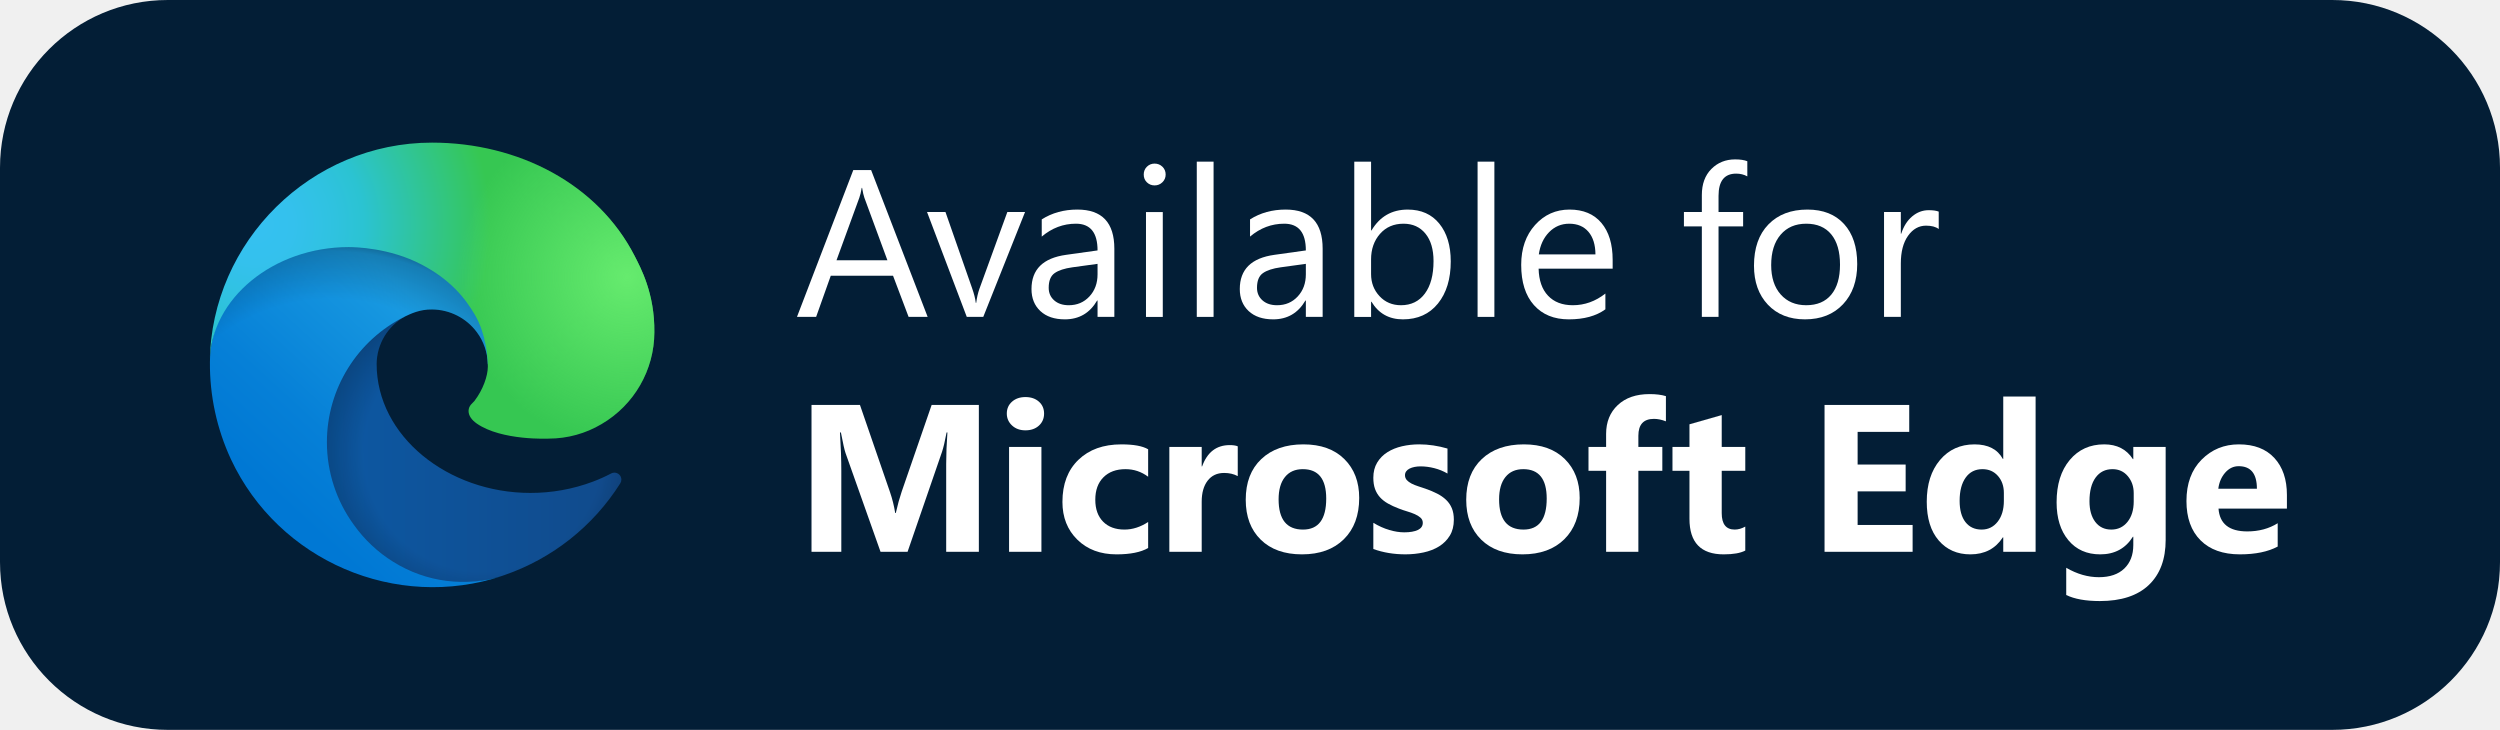
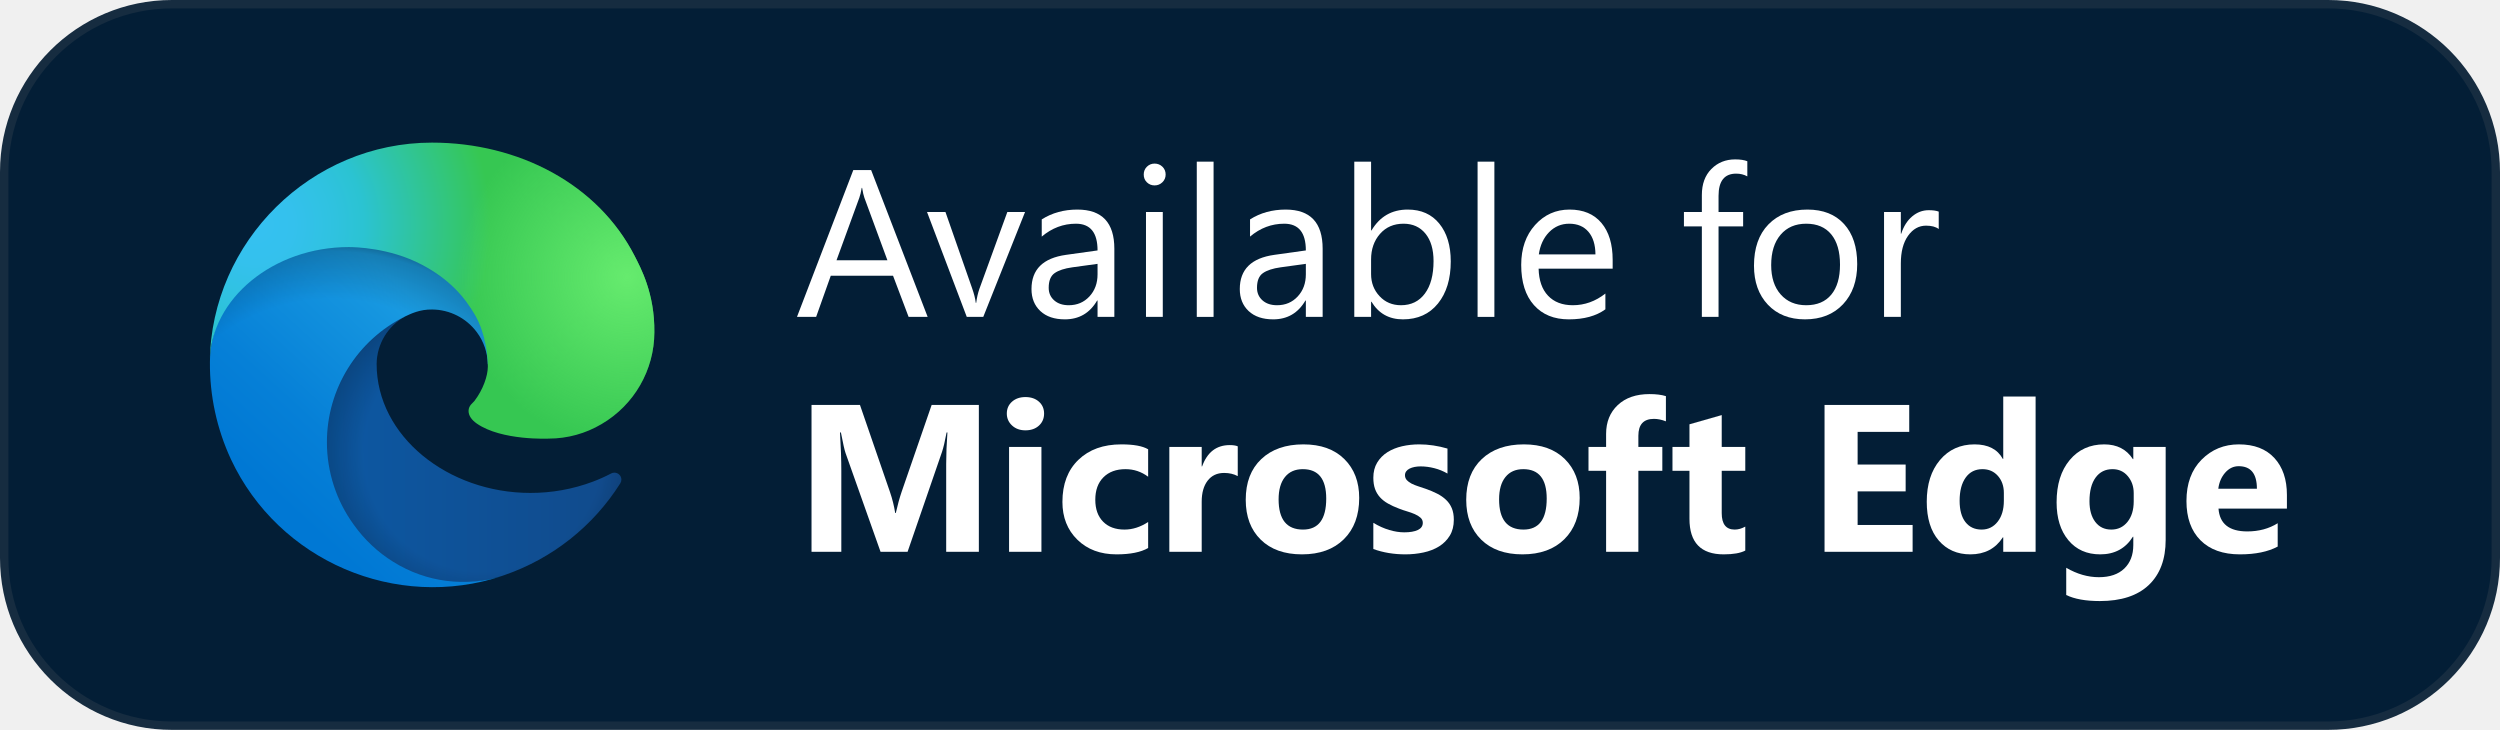
- <svg xmlns="http://www.w3.org/2000/svg" viewBox="0 0 298 87">
-   <linearGradient id="a" x1="0%" x2="100.026%" y1="50.013%" y2="50.013%">
-     <stop offset="0" stop-color="#0c59a4" />
-     <stop offset="1" stop-color="#114a8b" />
-   </linearGradient>
-   <radialGradient id="b" cx="55.246%" cy="50.927%" gradientTransform="matrix(.863186 0 0 1 .075584 0)" r="61.975%">
-     <stop offset="0" stop-opacity="0" />
-     <stop offset=".72" stop-opacity="0" />
-     <stop offset=".95" stop-opacity=".19" />
-     <stop offset="1" stop-opacity=".35" />
-   </radialGradient>
-   <linearGradient id="c" x1="76.675%" x2="33.227%" y1="24.803%" y2="83.179%">
-     <stop offset="0" stop-color="#1b9de2" />
-     <stop offset=".16" stop-color="#1595df" />
-     <stop offset=".67" stop-color="#0680d7" />
-     <stop offset="1" stop-color="#0078d4" />
-   </linearGradient>
-   <radialGradient id="d" cx="41.835%" cy="72.589%" gradientTransform="matrix(.149805 -.8015487 .9887156 .1214464 -.362017 .973056)" r="85.122%">
-     <stop offset="0" stop-opacity="0" />
-     <stop offset=".76" stop-opacity="0" />
-     <stop offset=".95" stop-opacity=".2" />
-     <stop offset="1" stop-opacity=".41" />
-   </radialGradient>
-   <radialGradient id="e" cx="10.102%" cy="27.789%" gradientTransform="matrix(-.02661572 .999201 -.6653929 -.03996804 .288614 .188058)" r="118.831%">
-     <stop offset="0" stop-color="#35c1f1" />
-     <stop offset=".11" stop-color="#34c1ed" />
-     <stop offset=".23" stop-color="#2fc2df" />
-     <stop offset=".31" stop-color="#2bc3d2" />
-     <stop offset=".67" stop-color="#36c752" />
-     <stop offset="1" stop-color="#36c752" />
-   </radialGradient>
-   <radialGradient id="f" cx="93.772%" cy="45.403%" gradientTransform="matrix(.186459 .96 -.639288 .28 1.053131 -.573314)" r="57.095%">
-     <stop offset="0" stop-color="#66eb6e" />
-     <stop offset="1" stop-color="#66eb6e" stop-opacity="0" />
-   </radialGradient>
-   <g fill="none" fill-rule="evenodd">
-     <rect fill="#031e36" height="87" rx="20" width="298" />
-     <g fill-rule="nonzero">
-       <g fill="#fff">
-         <g transform="translate(95 19)">
-           <path d="m15.576 18.774h-2.271l-1.855-4.907h-7.422l-1.746 4.907h-2.283l6.714-17.505h2.124zm-4.797-6.75-2.747-7.458c-.09-.244-.179-.635-.269-1.172h-.049c-.081.496-.175.887-.281 1.172l-2.722 7.458z" />
-           <path d="m27.185 6.274-4.98 12.5h-1.965l-4.736-12.5h2.197l3.174 9.082c.236.667.382 1.249.439 1.746h.049c.081-.627.212-1.192.391-1.697l3.32-9.131z" />
-           <path d="m37.83 18.774h-2.002v-1.953h-.049c-.871 1.497-2.153 2.246-3.845 2.246-1.245 0-2.22-.33-2.924-.989s-1.056-1.534-1.056-2.625c0-2.336 1.375-3.695 4.126-4.077l3.748-.525c0-2.124-.859-3.186-2.576-3.186-1.506 0-2.865.513-4.077 1.538v-2.051c1.229-.781 2.645-1.172 4.248-1.172 2.938 0 4.407 1.554 4.407 4.663zm-2.002-6.323-3.015.415c-.928.13-1.628.36-2.1.69s-.708.913-.708 1.752c0 .61.218 1.109.653 1.495s1.015.58 1.74.58c.993 0 1.813-.348 2.46-1.044.647-.696.97-1.577.97-2.643z" />
-           <path d="m42.627 3.101c-.358 0-.663-.122-.916-.366-.252-.244-.378-.553-.378-.928 0-.374.126-.686.378-.934.252-.248.557-.372.916-.372.366 0 .677.124.934.372.256.248.385.559.385.934 0 .358-.128.663-.385.916-.256.252-.568.378-.934.378zm.977 15.674h-2.002v-12.5h2.002z" />
-           <path d="m49.658 18.774h-2.002v-18.506h2.002z" />
-           <path d="m62.659 18.774h-2.002v-1.953h-.049c-.871 1.497-2.153 2.246-3.845 2.246-1.245 0-2.22-.33-2.924-.989s-1.056-1.534-1.056-2.625c0-2.336 1.375-3.695 4.126-4.077l3.748-.525c0-2.124-.859-3.186-2.576-3.186-1.506 0-2.865.513-4.077 1.538v-2.051c1.229-.781 2.645-1.172 4.248-1.172 2.938 0 4.407 1.554 4.407 4.663zm-2.002-6.323-3.015.415c-.928.13-1.628.36-2.1.69s-.708.913-.708 1.752c0 .61.218 1.109.653 1.495.435.387 1.015.58 1.74.58.993 0 1.813-.348 2.46-1.044s.97-1.577.97-2.643z" />
-           <path d="m68.481 16.968h-.049v1.807h-2.002v-18.506h2.002v8.203h.049c.985-1.66 2.425-2.49 4.321-2.49 1.603 0 2.858.559 3.766 1.678.907 1.119 1.361 2.618 1.361 4.498 0 2.091-.509 3.766-1.526 5.023s-2.409 1.886-4.175 1.886c-1.652 0-2.901-.7-3.748-2.1zm-.049-5.042v1.746c0 1.034.336 1.91 1.007 2.631.671.72 1.524 1.08 2.557 1.08 1.213 0 2.163-.464 2.85-1.392.688-.928 1.031-2.218 1.031-3.87 0-1.392-.321-2.482-.964-3.271-.643-.789-1.514-1.184-2.612-1.184-1.164 0-2.1.405-2.808 1.215-.708.81-1.062 1.825-1.062 3.046z" />
-           <path d="m83.13 18.774h-2.002v-18.506h2.002z" />
-           <path d="m97.229 13.025h-8.826c.033 1.392.407 2.466 1.123 3.223s1.701 1.135 2.954 1.135c1.408 0 2.702-.464 3.882-1.392v1.88c-1.099.798-2.551 1.196-4.358 1.196-1.766 0-3.153-.568-4.163-1.703-1.009-1.135-1.514-2.732-1.514-4.791 0-1.945.551-3.53 1.654-4.755 1.103-1.225 2.472-1.837 4.108-1.837 1.636 0 2.901.529 3.796 1.587.895 1.058 1.343 2.527 1.343 4.407zm-2.051-1.697c-.008-1.156-.287-2.055-.836-2.698-.549-.643-1.312-.964-2.289-.964-.944 0-1.746.338-2.405 1.013s-1.066 1.558-1.221 2.649z" />
-           <path d="m113.281 2.026c-.391-.22-.834-.33-1.331-.33-1.4 0-2.1.883-2.1 2.649v1.929h2.93v1.709h-2.93v10.791h-1.99v-10.791h-2.136v-1.709h2.136v-2.026c0-1.31.378-2.346 1.135-3.107s1.701-1.141 2.832-1.141c.61 0 1.095.073 1.453.22z" />
-           <path d="m120.154 19.067c-1.847 0-3.322-.584-4.425-1.752s-1.654-2.716-1.654-4.645c0-2.1.574-3.739 1.721-4.919 1.147-1.18 2.698-1.77 4.651-1.77 1.864 0 3.318.574 4.364 1.721s1.569 2.738 1.569 4.773c0 1.994-.564 3.591-1.691 4.791s-2.639 1.801-4.535 1.801zm.146-11.401c-1.286 0-2.303.437-3.052 1.312s-1.123 2.081-1.123 3.619c0 1.481.378 2.649 1.135 3.503s1.77 1.282 3.04 1.282c1.294 0 2.289-.419 2.985-1.257.696-.838 1.044-2.03 1.044-3.577 0-1.562-.348-2.767-1.044-3.613-.696-.846-1.691-1.27-2.985-1.27z" />
-           <path d="m136.096 8.301c-.35-.269-.854-.403-1.514-.403-.854 0-1.569.403-2.142 1.208-.574.806-.861 1.904-.861 3.296v6.372h-2.002v-12.5h2.002v2.576h.049c.285-.879.72-1.565 1.306-2.057.586-.492 1.241-.739 1.965-.739.521 0 .92.057 1.196.171z" />
-         </g>
-         <g transform="translate(96.7334 46.97559)">
-           <path d="m19.946 18.799h-3.894v-10.474c0-1.131.049-2.38.146-3.748h-.098c-.203 1.074-.387 1.847-.549 2.319l-4.102 11.902h-3.223l-4.175-11.78c-.114-.317-.297-1.131-.549-2.441h-.11c.106 1.725.159 3.239.159 4.541v9.68h-3.552v-17.505h5.774l3.577 10.376c.285.83.492 1.664.623 2.502h.073c.22-.968.452-1.811.696-2.527l3.577-10.352h5.627z" />
-           <path d="m25.5 4.321c-.651 0-1.184-.193-1.599-.58-.415-.387-.623-.861-.623-1.422 0-.578.208-1.05.623-1.416.415-.366.948-.549 1.599-.549.659 0 1.194.183 1.605.549.411.366.616.838.616 1.416 0 .586-.205 1.066-.616 1.44-.411.374-.946.562-1.605.562zm1.904 14.478h-3.857v-12.5h3.857z" />
-           <path d="m40.125 18.347c-.871.505-2.128.757-3.772.757-1.921 0-3.475-.582-4.663-1.746-1.188-1.164-1.782-2.665-1.782-4.504 0-2.124.637-3.798 1.91-5.023 1.274-1.225 2.976-1.837 5.109-1.837 1.473 0 2.539.195 3.198.586v3.271c-.806-.602-1.705-.903-2.698-.903-1.107 0-1.984.323-2.631.97-.647.647-.97 1.54-.97 2.679 0 1.107.309 1.976.928 2.606s1.469.946 2.551.946c.96 0 1.9-.301 2.82-.903z" />
-           <path d="m50.806 9.778c-.464-.252-1.005-.378-1.624-.378-.838 0-1.493.307-1.965.922-.472.614-.708 1.451-.708 2.509v5.969h-3.857v-12.5h3.857v2.319h.049c.61-1.693 1.709-2.539 3.296-2.539.407 0 .724.049.952.146z" />
-           <path d="m58.459 19.104c-2.083 0-3.721-.584-4.913-1.752-1.192-1.168-1.788-2.753-1.788-4.755 0-2.067.618-3.684 1.855-4.852 1.237-1.168 2.909-1.752 5.017-1.752 2.075 0 3.703.584 4.883 1.752s1.77 2.712 1.77 4.633c0 2.075-.608 3.715-1.825 4.919-1.217 1.204-2.883 1.807-4.999 1.807zm.098-10.156c-.911 0-1.619.313-2.124.94-.505.627-.757 1.514-.757 2.661 0 2.401.968 3.601 2.905 3.601 1.847 0 2.771-1.233 2.771-3.699 0-2.336-.932-3.503-2.795-3.503z" />
-           <path d="m66.968 18.469v-3.125c.635.382 1.267.667 1.898.854.631.187 1.227.281 1.788.281.684 0 1.223-.094 1.617-.281.395-.187.592-.472.592-.854 0-.244-.09-.448-.269-.61-.179-.163-.409-.305-.69-.427s-.588-.232-.922-.33c-.334-.098-.655-.208-.964-.33-.496-.187-.934-.389-1.312-.604-.378-.216-.696-.466-.952-.751-.256-.285-.452-.614-.586-.989-.134-.374-.201-.818-.201-1.331 0-.7.153-1.302.458-1.807.305-.505.712-.918 1.221-1.239.509-.321 1.09-.557 1.746-.708.655-.151 1.337-.226 2.045-.226.553 0 1.115.043 1.685.128.57.085 1.131.21 1.685.372v2.979c-.488-.285-1.011-.498-1.569-.641-.557-.142-1.105-.214-1.642-.214-.252 0-.49.022-.714.067-.224.045-.421.11-.592.195-.171.085-.305.195-.403.33-.098.134-.146.287-.146.458 0 .228.073.423.22.586.146.163.338.303.574.421s.498.224.787.317c.289.094.576.189.861.287.513.179.977.374 1.392.586.415.212.771.46 1.068.745.297.285.525.618.684 1.001.159.382.238.838.238 1.367 0 .741-.161 1.373-.482 1.898-.321.525-.749.952-1.282 1.282-.533.33-1.147.57-1.843.72-.696.151-1.418.226-2.167.226-1.375 0-2.649-.212-3.821-.635z" />
-           <path d="m84.741 19.104c-2.083 0-3.721-.584-4.913-1.752-1.192-1.168-1.788-2.753-1.788-4.755 0-2.067.618-3.684 1.855-4.852 1.237-1.168 2.909-1.752 5.017-1.752 2.075 0 3.703.584 4.883 1.752s1.77 2.712 1.77 4.633c0 2.075-.608 3.715-1.825 4.919s-2.883 1.807-4.999 1.807zm.098-10.156c-.911 0-1.619.313-2.124.94-.505.627-.757 1.514-.757 2.661 0 2.401.968 3.601 2.905 3.601 1.847 0 2.771-1.233 2.771-3.699 0-2.336-.932-3.503-2.795-3.503z" />
-           <path d="m101.843 3.247c-.496-.195-.972-.293-1.428-.293-1.237 0-1.855.671-1.855 2.014v1.331h2.856v2.844h-2.856v9.656h-3.845v-9.656h-2.1v-2.844h2.1v-1.55c0-1.424.464-2.572 1.392-3.442.928-.871 2.189-1.306 3.784-1.306.781 0 1.432.081 1.953.244z" />
-           <path d="m111.304 18.652c-.57.301-1.428.452-2.576.452-2.718 0-4.077-1.412-4.077-4.236v-5.725h-2.026v-2.844h2.026v-2.698l3.845-1.099v3.796h2.808v2.844h-2.808v5.054c0 1.302.517 1.953 1.55 1.953.407 0 .826-.118 1.257-.354z" />
-           <path d="m131.25 18.799h-10.498v-17.505h10.095v3.21h-6.152v3.894h5.725v3.198h-5.725v4.004h6.555z" />
-           <path d="m145.911 18.799h-3.857v-1.721h-.049c-.879 1.351-2.169 2.026-3.87 2.026-1.562 0-2.82-.551-3.772-1.654-.952-1.103-1.428-2.643-1.428-4.62 0-2.067.525-3.723 1.575-4.968 1.05-1.245 2.425-1.868 4.126-1.868 1.611 0 2.734.578 3.369 1.733h.049v-7.434h3.857zm-3.784-6.079v-.94c0-.814-.236-1.489-.708-2.026-.472-.537-1.086-.806-1.843-.806-.854 0-1.522.336-2.002 1.007-.48.671-.72 1.593-.72 2.765 0 1.099.232 1.945.696 2.539.464.594 1.107.891 1.929.891.781 0 1.418-.313 1.91-.94.492-.627.739-1.457.739-2.49z" />
-           <path d="m161.414 17.371c0 2.319-.671 4.116-2.014 5.389-1.343 1.274-3.288 1.91-5.835 1.91-1.685 0-3.019-.24-4.004-.72v-3.247c1.286.749 2.584 1.123 3.894 1.123 1.302 0 2.311-.344 3.027-1.031.716-.688 1.074-1.622 1.074-2.802v-.989h-.049c-.879 1.4-2.177 2.1-3.894 2.1-1.595 0-2.861-.562-3.796-1.685-.936-1.123-1.404-2.629-1.404-4.517 0-2.116.521-3.796 1.562-5.042 1.042-1.245 2.413-1.868 4.114-1.868 1.522 0 2.661.586 3.418 1.758h.049v-1.453h3.857zm-3.809-4.578v-.989c0-.789-.234-1.463-.702-2.02-.468-.557-1.076-.836-1.825-.836-.854 0-1.526.334-2.014 1.001-.488.667-.732 1.607-.732 2.82 0 1.042.232 1.866.696 2.472.464.606 1.099.909 1.904.909.798 0 1.442-.307 1.935-.922s.739-1.426.739-2.435z" />
-           <path d="m175.867 13.647h-8.154c.13 1.815 1.274 2.722 3.43 2.722 1.375 0 2.584-.326 3.625-.977v2.783c-1.156.618-2.657.928-4.504.928-2.018 0-3.585-.559-4.7-1.678s-1.672-2.679-1.672-4.681c0-2.075.602-3.719 1.807-4.932s2.686-1.819 4.443-1.819c1.823 0 3.233.541 4.23 1.624.997 1.082 1.495 2.551 1.495 4.407zm-3.577-2.368c0-1.79-.724-2.686-2.173-2.686-.618 0-1.154.256-1.605.769s-.726 1.152-.824 1.917z" />
+ <svg xmlns="http://www.w3.org/2000/svg" viewBox="0 0 298 87" version="1.1">
+   <defs>
+     <linearGradient x1="0%" y1="50.013%" x2="100.026%" y2="50.013%" id="linearGradient-1">
+       <stop stop-color="#0C59A4" offset="0%" />
+       <stop stop-color="#114A8B" offset="100%" />
+     </linearGradient>
+     <radialGradient cx="55.246%" cy="50.927%" fx="55.246%" fy="50.927%" r="61.975%" gradientTransform="translate(0.552461,0.509266),scale(0.863186,1),translate(-0.552461,-0.509266)" id="radialGradient-2">
+       <stop stop-color="#000000" stop-opacity="0" offset="0%" />
+       <stop stop-color="#000000" stop-opacity="0" offset="72%" />
+       <stop stop-color="#000000" stop-opacity="0.19" offset="95%" />
+       <stop stop-color="#000000" stop-opacity="0.35" offset="100%" />
+     </radialGradient>
+     <linearGradient x1="76.675%" y1="24.803%" x2="33.227%" y2="83.179%" id="linearGradient-3">
+       <stop stop-color="#1B9DE2" offset="0%" />
+       <stop stop-color="#1595DF" offset="16%" />
+       <stop stop-color="#0680D7" offset="67%" />
+       <stop stop-color="#0078D4" offset="100%" />
+     </linearGradient>
+     <radialGradient cx="41.835%" cy="72.589%" fx="41.835%" fy="72.589%" r="85.122%" gradientTransform="translate(0.418348,0.725886),scale(1,0.810697),rotate(-81.38438),translate(-0.418348,-0.725886)" id="radialGradient-4">
+       <stop stop-color="#000000" stop-opacity="0" offset="0%" />
+       <stop stop-color="#000000" stop-opacity="0" offset="76%" />
+       <stop stop-color="#000000" stop-opacity="0.2" offset="95%" />
+       <stop stop-color="#000000" stop-opacity="0.41" offset="100%" />
+     </radialGradient>
+     <radialGradient cx="10.102%" cy="27.789%" fx="10.102%" fy="27.789%" r="118.831%" gradientTransform="translate(0.101019,0.27789),scale(0.665925,1),rotate(92.29061),translate(-0.101019,-0.27789)" id="radialGradient-5">
+       <stop stop-color="#35C1F1" offset="0%" />
+       <stop stop-color="#34C1ED" offset="11%" />
+       <stop stop-color="#2FC2DF" offset="23%" />
+       <stop stop-color="#2BC3D2" offset="31%" />
+       <stop stop-color="#36C752" offset="67%" />
+       <stop stop-color="#36C752" offset="100%" />
+     </radialGradient>
+     <radialGradient cx="93.772%" cy="45.403%" fx="93.772%" fy="45.403%" r="57.095%" gradientTransform="translate(0.937723,0.454028),scale(0.665925,1),rotate(73.7398),translate(-0.937723,-0.454028)" id="radialGradient-6">
+       <stop stop-color="#66EB6E" offset="0%" />
+       <stop stop-color="#66EB6E" stop-opacity="0" offset="100%" />
+     </radialGradient>
+   </defs>
+   <g id="Page-1" stroke="none" stroke-width="1" fill="none" fill-rule="evenodd">
+     <g id="edge_available_dark">
+       <g id="Edge" fill="#031E36" stroke="#162C40">
+         <rect id="Rectangle" x="0.5" y="0.5" width="297" height="86" rx="20" />
+       </g>
+       <g id="Group-5" transform="translate(95, 19)" fill="#FFFFFF" fill-rule="nonzero">
+         <g id="Group-8">
+           <g id="Available-for">
+             <path d="M15.576,18.774 L13.306,18.774 L11.45,13.867 L4.028,13.867 L2.283,18.774 L0,18.774 L6.714,1.27 L8.838,1.27 L15.576,18.774 Z M10.779,12.024 L8.032,4.565 C7.943,4.321 7.853,3.931 7.764,3.394 L7.715,3.394 C7.633,3.89 7.54,4.281 7.434,4.565 L4.712,12.024 L10.779,12.024 Z" id="Shape" />
+             <path d="M27.185,6.274 L22.205,18.774 L20.239,18.774 L15.503,6.274 L17.7,6.274 L20.874,15.356 C21.11,16.024 21.257,16.606 21.313,17.102 L21.362,17.102 C21.444,16.475 21.574,15.91 21.753,15.405 L25.073,6.274 L27.185,6.274 Z" id="Path" />
+             <path d="M37.83,18.774 L35.828,18.774 L35.828,16.821 L35.779,16.821 C34.908,18.319 33.626,19.067 31.934,19.067 C30.688,19.067 29.714,18.738 29.01,18.079 C28.306,17.419 27.954,16.545 27.954,15.454 C27.954,13.118 29.329,11.759 32.08,11.377 L35.828,10.852 C35.828,8.728 34.969,7.666 33.252,7.666 C31.746,7.666 30.387,8.179 29.175,9.204 L29.175,7.153 C30.404,6.372 31.82,5.981 33.423,5.981 C36.361,5.981 37.83,7.536 37.83,10.645 L37.83,18.774 Z M35.828,12.451 L32.812,12.866 C31.885,12.996 31.185,13.226 30.713,13.556 C30.241,13.885 30.005,14.469 30.005,15.308 C30.005,15.918 30.223,16.416 30.658,16.803 C31.093,17.19 31.673,17.383 32.397,17.383 C33.39,17.383 34.21,17.035 34.857,16.339 C35.504,15.643 35.828,14.762 35.828,13.696 L35.828,12.451 Z" id="Shape" />
+             <path d="M42.627,3.101 C42.269,3.101 41.964,2.979 41.711,2.734 C41.459,2.49 41.333,2.181 41.333,1.807 C41.333,1.432 41.459,1.121 41.711,0.873 C41.964,0.625 42.269,0.5 42.627,0.5 C42.993,0.5 43.304,0.625 43.561,0.873 C43.817,1.121 43.945,1.432 43.945,1.807 C43.945,2.165 43.817,2.47 43.561,2.722 C43.304,2.974 42.993,3.101 42.627,3.101 Z M43.604,18.774 L41.602,18.774 L41.602,6.274 L43.604,6.274 L43.604,18.774 Z" id="Shape" />
+             <polygon id="Path" points="49.658 18.774 47.656 18.774 47.656 0.269 49.658 0.269" />
+             <path d="M62.659,18.774 L60.657,18.774 L60.657,16.821 L60.608,16.821 C59.737,18.319 58.455,19.067 56.763,19.067 C55.518,19.067 54.543,18.738 53.839,18.079 C53.135,17.419 52.783,16.545 52.783,15.454 C52.783,13.118 54.159,11.759 56.909,11.377 L60.657,10.852 C60.657,8.728 59.798,7.666 58.081,7.666 C56.576,7.666 55.216,8.179 54.004,9.204 L54.004,7.153 C55.233,6.372 56.649,5.981 58.252,5.981 C61.19,5.981 62.659,7.536 62.659,10.645 L62.659,18.774 Z M60.657,12.451 L57.642,12.866 C56.714,12.996 56.014,13.226 55.542,13.556 C55.07,13.885 54.834,14.469 54.834,15.308 C54.834,15.918 55.052,16.416 55.487,16.803 C55.922,17.19 56.502,17.383 57.227,17.383 C58.219,17.383 59.039,17.035 59.686,16.339 C60.333,15.643 60.657,14.762 60.657,13.696 L60.657,12.451 Z" id="Shape" />
+             <path d="M68.481,16.968 L68.433,16.968 L68.433,18.774 L66.431,18.774 L66.431,0.269 L68.433,0.269 L68.433,8.472 L68.481,8.472 C69.466,6.812 70.907,5.981 72.803,5.981 C74.406,5.981 75.661,6.541 76.569,7.66 C77.476,8.779 77.93,10.278 77.93,12.158 C77.93,14.25 77.421,15.924 76.404,17.181 C75.387,18.439 73.995,19.067 72.229,19.067 C70.577,19.067 69.328,18.368 68.481,16.968 Z M68.433,11.926 L68.433,13.672 C68.433,14.705 68.768,15.582 69.44,16.302 C70.111,17.023 70.964,17.383 71.997,17.383 C73.21,17.383 74.16,16.919 74.847,15.991 C75.535,15.063 75.879,13.774 75.879,12.122 C75.879,10.73 75.557,9.639 74.915,8.85 C74.272,8.061 73.401,7.666 72.302,7.666 C71.139,7.666 70.203,8.071 69.495,8.881 C68.787,9.69 68.433,10.706 68.433,11.926 Z" id="Shape" />
+             <polygon id="Path" points="83.13 18.774 81.128 18.774 81.128 0.269 83.13 0.269" />
+             <path d="M97.229,13.025 L88.403,13.025 C88.436,14.417 88.81,15.491 89.526,16.248 C90.243,17.004 91.227,17.383 92.48,17.383 C93.888,17.383 95.182,16.919 96.362,15.991 L96.362,17.871 C95.264,18.669 93.811,19.067 92.004,19.067 C90.238,19.067 88.851,18.5 87.842,17.365 C86.833,16.229 86.328,14.632 86.328,12.573 C86.328,10.628 86.879,9.043 87.982,7.819 C89.085,6.594 90.454,5.981 92.09,5.981 C93.726,5.981 94.991,6.51 95.886,7.568 C96.781,8.626 97.229,10.095 97.229,11.975 L97.229,13.025 Z M95.178,11.328 C95.17,10.173 94.891,9.273 94.342,8.63 C93.793,7.987 93.03,7.666 92.053,7.666 C91.109,7.666 90.308,8.004 89.648,8.679 C88.989,9.355 88.582,10.238 88.428,11.328 L95.178,11.328 Z" id="Shape" />
+             <path d="M113.281,2.026 C112.891,1.807 112.447,1.697 111.951,1.697 C110.551,1.697 109.851,2.58 109.851,4.346 L109.851,6.274 L112.781,6.274 L112.781,7.983 L109.851,7.983 L109.851,18.774 L107.861,18.774 L107.861,7.983 L105.725,7.983 L105.725,6.274 L107.861,6.274 L107.861,4.248 C107.861,2.938 108.24,1.902 108.997,1.141 C109.753,0.38 110.697,0 111.829,0 C112.439,0 112.923,0.073 113.281,0.22 L113.281,2.026 Z" id="Path" />
+             <path d="M120.154,19.067 C118.306,19.067 116.831,18.483 115.729,17.316 C114.626,16.148 114.075,14.6 114.075,12.671 C114.075,10.571 114.648,8.931 115.796,7.751 C116.943,6.571 118.494,5.981 120.447,5.981 C122.31,5.981 123.765,6.555 124.811,7.703 C125.857,8.85 126.379,10.441 126.379,12.476 C126.379,14.469 125.816,16.066 124.689,17.267 C123.562,18.467 122.05,19.067 120.154,19.067 Z M120.3,7.666 C119.014,7.666 117.997,8.103 117.249,8.978 C116.5,9.853 116.125,11.06 116.125,12.598 C116.125,14.079 116.504,15.247 117.261,16.101 C118.018,16.956 119.031,17.383 120.3,17.383 C121.594,17.383 122.589,16.964 123.285,16.125 C123.981,15.287 124.329,14.095 124.329,12.549 C124.329,10.986 123.981,9.782 123.285,8.936 C122.589,8.089 121.594,7.666 120.3,7.666 Z" id="Shape" />
+             <path d="M136.096,8.301 C135.746,8.032 135.242,7.898 134.583,7.898 C133.728,7.898 133.014,8.301 132.44,9.106 C131.866,9.912 131.58,11.011 131.58,12.402 L131.58,18.774 L129.578,18.774 L129.578,6.274 L131.58,6.274 L131.58,8.85 L131.628,8.85 C131.913,7.971 132.349,7.286 132.935,6.793 C133.521,6.301 134.176,6.055 134.9,6.055 C135.421,6.055 135.819,6.112 136.096,6.226 L136.096,8.301 Z" id="Path" />
+           </g>
+           <g id="Microsoft-Edge" transform="translate(1.733398, 27.97559)">
+             <path d="M19.946,18.799 L16.052,18.799 L16.052,8.325 C16.052,7.194 16.101,5.945 16.199,4.578 L16.101,4.578 C15.898,5.652 15.715,6.425 15.552,6.897 L11.45,18.799 L8.228,18.799 L4.053,7.019 C3.939,6.702 3.756,5.888 3.503,4.578 L3.394,4.578 C3.499,6.303 3.552,7.817 3.552,9.119 L3.552,18.799 L0,18.799 L0,1.294 L5.774,1.294 L9.351,11.67 C9.635,12.5 9.843,13.334 9.973,14.172 L10.046,14.172 C10.266,13.204 10.498,12.362 10.742,11.646 L14.319,1.294 L19.946,1.294 L19.946,18.799 Z" id="Path" />
+             <path d="M25.5,4.321 C24.849,4.321 24.316,4.128 23.901,3.741 C23.486,3.355 23.279,2.881 23.279,2.319 C23.279,1.742 23.486,1.27 23.901,0.903 C24.316,0.537 24.849,0.354 25.5,0.354 C26.16,0.354 26.695,0.537 27.106,0.903 C27.517,1.27 27.722,1.742 27.722,2.319 C27.722,2.905 27.517,3.385 27.106,3.76 C26.695,4.134 26.16,4.321 25.5,4.321 Z M27.405,18.799 L23.547,18.799 L23.547,6.299 L27.405,6.299 L27.405,18.799 Z" id="Shape" />
+             <path d="M40.125,18.347 C39.254,18.852 37.996,19.104 36.353,19.104 C34.432,19.104 32.878,18.522 31.689,17.358 C30.501,16.195 29.907,14.693 29.907,12.854 C29.907,10.73 30.544,9.056 31.818,7.831 C33.091,6.606 34.794,5.994 36.926,5.994 C38.399,5.994 39.465,6.189 40.125,6.58 L40.125,9.851 C39.319,9.249 38.42,8.948 37.427,8.948 C36.32,8.948 35.443,9.271 34.796,9.918 C34.149,10.565 33.826,11.458 33.826,12.598 C33.826,13.704 34.135,14.573 34.753,15.204 C35.372,15.835 36.222,16.15 37.305,16.15 C38.265,16.15 39.205,15.849 40.125,15.247 L40.125,18.347 Z" id="Path" />
+             <path d="M50.806,9.778 C50.342,9.526 49.801,9.399 49.182,9.399 C48.344,9.399 47.689,9.707 47.217,10.321 C46.745,10.935 46.509,11.772 46.509,12.83 L46.509,18.799 L42.651,18.799 L42.651,6.299 L46.509,6.299 L46.509,8.618 L46.558,8.618 C47.168,6.925 48.267,6.079 49.854,6.079 C50.26,6.079 50.578,6.128 50.806,6.226 L50.806,9.778 Z" id="Path" />
+             <path d="M58.459,19.104 C56.376,19.104 54.738,18.52 53.546,17.352 C52.354,16.184 51.758,14.6 51.758,12.598 C51.758,10.531 52.376,8.913 53.613,7.745 C54.85,6.578 56.523,5.994 58.63,5.994 C60.706,5.994 62.333,6.578 63.513,7.745 C64.693,8.913 65.283,10.457 65.283,12.378 C65.283,14.453 64.675,16.093 63.458,17.297 C62.242,18.502 60.575,19.104 58.459,19.104 Z M58.557,8.948 C57.646,8.948 56.938,9.261 56.433,9.888 C55.929,10.514 55.676,11.401 55.676,12.549 C55.676,14.95 56.645,16.15 58.582,16.15 C60.429,16.15 61.353,14.917 61.353,12.451 C61.353,10.116 60.421,8.948 58.557,8.948 Z" id="Shape" />
+             <path d="M66.968,18.469 L66.968,15.344 C67.603,15.727 68.235,16.012 68.866,16.199 C69.497,16.386 70.093,16.479 70.654,16.479 C71.338,16.479 71.877,16.386 72.272,16.199 C72.666,16.012 72.864,15.727 72.864,15.344 C72.864,15.1 72.774,14.897 72.595,14.734 C72.416,14.571 72.186,14.429 71.906,14.307 C71.625,14.185 71.318,14.075 70.984,13.977 C70.65,13.879 70.329,13.77 70.02,13.647 C69.523,13.46 69.086,13.259 68.707,13.043 C68.329,12.828 68.011,12.577 67.755,12.292 C67.499,12.008 67.303,11.678 67.169,11.304 C67.035,10.929 66.968,10.486 66.968,9.973 C66.968,9.273 67.12,8.671 67.426,8.167 C67.731,7.662 68.138,7.249 68.646,6.927 C69.155,6.606 69.737,6.37 70.392,6.219 C71.047,6.069 71.729,5.994 72.437,5.994 C72.99,5.994 73.551,6.036 74.121,6.122 C74.691,6.207 75.252,6.331 75.806,6.494 L75.806,9.473 C75.317,9.188 74.795,8.974 74.237,8.832 C73.68,8.689 73.132,8.618 72.595,8.618 C72.343,8.618 72.105,8.641 71.881,8.685 C71.657,8.73 71.46,8.795 71.289,8.881 C71.118,8.966 70.984,9.076 70.886,9.21 C70.789,9.344 70.74,9.497 70.74,9.668 C70.74,9.896 70.813,10.091 70.959,10.254 C71.106,10.417 71.297,10.557 71.533,10.675 C71.769,10.793 72.032,10.899 72.321,10.992 C72.609,11.086 72.896,11.182 73.181,11.279 C73.694,11.458 74.158,11.654 74.573,11.865 C74.988,12.077 75.344,12.325 75.641,12.61 C75.938,12.895 76.166,13.228 76.324,13.611 C76.483,13.993 76.562,14.449 76.562,14.978 C76.562,15.719 76.402,16.351 76.08,16.876 C75.759,17.401 75.332,17.828 74.799,18.158 C74.266,18.488 73.651,18.728 72.955,18.878 C72.26,19.029 71.537,19.104 70.789,19.104 C69.413,19.104 68.14,18.892 66.968,18.469 Z" id="Path" />
+             <path d="M84.741,19.104 C82.658,19.104 81.02,18.52 79.828,17.352 C78.636,16.184 78.04,14.6 78.04,12.598 C78.04,10.531 78.658,8.913 79.895,7.745 C81.132,6.578 82.804,5.994 84.912,5.994 C86.987,5.994 88.615,6.578 89.795,7.745 C90.975,8.913 91.565,10.457 91.565,12.378 C91.565,14.453 90.957,16.093 89.74,17.297 C88.523,18.502 86.857,19.104 84.741,19.104 Z M84.839,8.948 C83.927,8.948 83.219,9.261 82.715,9.888 C82.21,10.514 81.958,11.401 81.958,12.549 C81.958,14.95 82.926,16.15 84.863,16.15 C86.711,16.15 87.634,14.917 87.634,12.451 C87.634,10.116 86.702,8.948 84.839,8.948 Z" id="Shape" />
+             <path d="M101.843,3.247 C101.347,3.052 100.871,2.954 100.415,2.954 C99.178,2.954 98.56,3.625 98.56,4.968 L98.56,6.299 L101.416,6.299 L101.416,9.143 L98.56,9.143 L98.56,18.799 L94.714,18.799 L94.714,9.143 L92.615,9.143 L92.615,6.299 L94.714,6.299 L94.714,4.749 C94.714,3.324 95.178,2.177 96.106,1.306 C97.034,0.435 98.295,0 99.89,0 C100.671,0 101.322,0.081 101.843,0.244 L101.843,3.247 Z" id="Path" />
+             <path d="M111.304,18.652 C110.734,18.953 109.875,19.104 108.728,19.104 C106.01,19.104 104.651,17.692 104.651,14.868 L104.651,9.143 L102.625,9.143 L102.625,6.299 L104.651,6.299 L104.651,3.601 L108.496,2.502 L108.496,6.299 L111.304,6.299 L111.304,9.143 L108.496,9.143 L108.496,14.197 C108.496,15.499 109.013,16.15 110.046,16.15 C110.453,16.15 110.872,16.032 111.304,15.796 L111.304,18.652 Z" id="Path" />
+             <polygon id="Path" points="131.25 18.799 120.752 18.799 120.752 1.294 130.847 1.294 130.847 4.504 124.695 4.504 124.695 8.398 130.42 8.398 130.42 11.597 124.695 11.597 124.695 15.601 131.25 15.601" />
+             <path d="M145.911,18.799 L142.053,18.799 L142.053,17.078 L142.004,17.078 C141.125,18.429 139.836,19.104 138.135,19.104 C136.572,19.104 135.315,18.553 134.363,17.45 C133.411,16.347 132.935,14.807 132.935,12.83 C132.935,10.763 133.459,9.106 134.509,7.861 C135.559,6.616 136.934,5.994 138.635,5.994 C140.247,5.994 141.37,6.571 142.004,7.727 L142.053,7.727 L142.053,0.293 L145.911,0.293 L145.911,18.799 Z M142.126,12.72 L142.126,11.78 C142.126,10.966 141.89,10.291 141.418,9.753 C140.946,9.216 140.332,8.948 139.575,8.948 C138.721,8.948 138.053,9.283 137.573,9.955 C137.093,10.626 136.853,11.548 136.853,12.72 C136.853,13.818 137.085,14.665 137.549,15.259 C138.013,15.853 138.656,16.15 139.478,16.15 C140.259,16.15 140.896,15.837 141.388,15.21 C141.88,14.583 142.126,13.753 142.126,12.72 Z" id="Shape" />
+             <path d="M161.414,17.371 C161.414,19.69 160.742,21.486 159.399,22.76 C158.057,24.034 156.112,24.67 153.564,24.67 C151.88,24.67 150.545,24.43 149.561,23.95 L149.561,20.703 C150.846,21.452 152.144,21.826 153.455,21.826 C154.757,21.826 155.766,21.482 156.482,20.795 C157.198,20.107 157.556,19.173 157.556,17.993 L157.556,17.004 L157.507,17.004 C156.628,18.404 155.33,19.104 153.613,19.104 C152.018,19.104 150.753,18.542 149.817,17.419 C148.881,16.296 148.413,14.791 148.413,12.903 C148.413,10.787 148.934,9.106 149.976,7.861 C151.017,6.616 152.389,5.994 154.089,5.994 C155.611,5.994 156.75,6.58 157.507,7.751 L157.556,7.751 L157.556,6.299 L161.414,6.299 L161.414,17.371 Z M157.605,12.793 L157.605,11.804 C157.605,11.015 157.371,10.341 156.903,9.784 C156.435,9.226 155.827,8.948 155.078,8.948 C154.224,8.948 153.552,9.281 153.064,9.949 C152.576,10.616 152.332,11.556 152.332,12.769 C152.332,13.81 152.563,14.634 153.027,15.24 C153.491,15.847 154.126,16.15 154.932,16.15 C155.729,16.15 156.374,15.843 156.866,15.228 C157.359,14.614 157.605,13.802 157.605,12.793 Z" id="Shape" />
+             <path d="M175.867,13.647 L167.712,13.647 C167.843,15.462 168.986,16.37 171.143,16.37 C172.518,16.37 173.726,16.044 174.768,15.393 L174.768,18.176 C173.612,18.795 172.111,19.104 170.264,19.104 C168.245,19.104 166.679,18.545 165.564,17.426 C164.449,16.307 163.892,14.746 163.892,12.744 C163.892,10.669 164.494,9.025 165.698,7.812 C166.903,6.6 168.384,5.994 170.142,5.994 C171.965,5.994 173.374,6.535 174.371,7.617 C175.368,8.7 175.867,10.168 175.867,12.024 L175.867,13.647 Z M172.29,11.279 C172.29,9.489 171.566,8.594 170.117,8.594 C169.499,8.594 168.964,8.85 168.512,9.363 C168.06,9.875 167.786,10.514 167.688,11.279 L172.29,11.279 Z" id="Shape" />
+           </g>
        </g>
      </g>
-       <g transform="translate(25 17)">
-         <path d="m35.68 18.727c-.707.37-1.435.695-2.182.975-2.377.889-4.894 1.342-7.432 1.337-9.796 0-18.329-6.738-18.329-15.386.025-2.359 1.329-4.526 3.401-5.654-8.86.373-11.138 9.606-11.138 15.015 0 15.295 14.096 16.845 17.133 16.845 1.638 0 4.107-.476 5.589-.944l.271-.091c5.703-1.971 10.567-5.828 13.787-10.931.084-.133.129-.287.129-.444 0-.454-.374-.828-.828-.828-.141 0-.279.036-.402.104z" fill="url(#a)" transform="translate(12.15611 20.71839)" />
-         <path d="m35.68 18.727c-.707.37-1.435.695-2.182.975-2.377.889-4.894 1.342-7.432 1.337-9.796 0-18.329-6.738-18.329-15.386.025-2.359 1.329-4.526 3.401-5.654-8.86.373-11.138 9.606-11.138 15.015 0 15.295 14.096 16.845 17.133 16.845 1.638 0 4.107-.476 5.589-.944l.271-.091c5.703-1.971 10.567-5.828 13.787-10.931.084-.133.129-.287.129-.444 0-.454-.374-.828-.828-.828-.141 0-.279.036-.402.104z" fill="url(#b)" transform="translate(12.15611 20.71839)" />
-         <path d="m21.866 40.012c-1.846-1.146-3.447-2.648-4.708-4.418-2.088-2.86-3.213-6.311-3.213-9.852 0-6.355 3.625-12.182 9.326-14.99.646-.304 1.749-.855 3.217-.828 2.095.015 4.065 1.013 5.318 2.691.836 1.116 1.297 2.469 1.317 3.863 0-.043 5.064-16.479-16.561-16.479-9.088 0-16.561 8.624-16.561 16.191-.036 4.002.821 7.963 2.507 11.593 5.677 12.113 19.682 18.124 32.374 13.893-4.363 1.376-9.118.77-12.997-1.656z" fill="url(#c)" transform="translate(.021693 9.965862)" />
-         <path d="m21.866 40.012c-1.846-1.146-3.447-2.648-4.708-4.418-2.088-2.86-3.213-6.311-3.213-9.852 0-6.355 3.625-12.182 9.326-14.99.646-.304 1.749-.855 3.217-.828 2.095.015 4.065 1.013 5.318 2.691.836 1.116 1.297 2.469 1.317 3.863 0-.043 5.064-16.479-16.561-16.479-9.088 0-16.561 8.624-16.561 16.191-.036 4.002.821 7.963 2.507 11.593 5.677 12.113 19.682 18.124 32.374 13.893-4.363 1.376-9.118.77-12.997-1.656z" fill="url(#d)" transform="translate(.021693 9.965862)" />
-         <path d="m31.535 30.817c-.168.217-.683.518-.683 1.172 0 .54.352 1.06.977 1.497 2.977 2.07 8.589 1.797 8.604 1.797 2.206-.005 4.37-.602 6.266-1.729 3.888-2.27 6.29-6.444 6.3-10.947.054-4.639-1.656-7.724-2.348-9.09-4.387-8.581-13.856-13.516-24.153-13.516-14.397-.001-26.296 11.73-26.498 26.126.099-7.564 7.618-13.674 16.561-13.674.725 0 4.857.07 8.695 2.085 3.383 1.776 5.155 3.921 6.387 6.047 1.279 2.209 1.507 4.999 1.507 6.111 0 1.112-.567 2.76-1.615 4.122z" fill="url(#e)" />
-         <path d="m31.535 30.817c-.168.217-.683.518-.683 1.172 0 .54.352 1.06.977 1.497 2.977 2.07 8.589 1.797 8.604 1.797 2.206-.005 4.37-.602 6.266-1.729 3.888-2.27 6.29-6.444 6.3-10.947.054-4.639-1.656-7.724-2.348-9.09-4.387-8.581-13.856-13.516-24.153-13.516-14.397-.001-26.296 11.73-26.498 26.126.099-7.564 7.618-13.674 16.561-13.674.725 0 4.857.07 8.695 2.085 3.383 1.776 5.155 3.921 6.387 6.047 1.279 2.209 1.507 4.999 1.507 6.111 0 1.112-.567 2.76-1.615 4.122z" fill="url(#f)" />
+       <g id="edge-logo" transform="translate(25, 17)" fill-rule="nonzero">
+         <g id="Group" transform="translate(12.15611, 20.71839)" fill="url(#linearGradient-1)">
+           <path d="M35.68,18.727 C34.973,19.096 34.244,19.422 33.498,19.702 C31.121,20.591 28.603,21.044 26.066,21.039 C16.27,21.039 7.736,14.301 7.736,5.654 C7.762,3.295 9.066,1.127 11.138,0 C2.277,0.373 0,9.606 0,15.015 C0,30.31 14.096,31.86 17.133,31.86 C18.77,31.86 21.24,31.384 22.722,30.916 L22.994,30.825 C28.696,28.854 33.561,24.997 36.781,19.894 C36.865,19.762 36.91,19.608 36.91,19.451 C36.91,18.996 36.536,18.623 36.082,18.623 C35.941,18.623 35.803,18.659 35.68,18.727 Z" id="Path" />
+         </g>
+         <g id="Group" transform="translate(12.15611, 20.71839)" fill="url(#radialGradient-2)">
+           <path d="M35.68,18.727 C34.973,19.096 34.244,19.422 33.498,19.702 C31.121,20.591 28.603,21.044 26.066,21.039 C16.27,21.039 7.736,14.301 7.736,5.654 C7.762,3.295 9.066,1.127 11.138,0 C2.277,0.373 0,9.606 0,15.015 C0,30.31 14.096,31.86 17.133,31.86 C18.77,31.86 21.24,31.384 22.722,30.916 L22.994,30.825 C28.696,28.854 33.561,24.997 36.781,19.894 C36.865,19.762 36.91,19.608 36.91,19.451 C36.91,18.996 36.536,18.623 36.082,18.623 C35.941,18.623 35.803,18.659 35.68,18.727 Z" id="Path" />
+         </g>
+         <g id="Group" transform="translate(0.021693, 9.965862)" fill="url(#linearGradient-3)">
+           <path d="M21.866,40.012 C20.02,38.866 18.42,37.365 17.159,35.595 C15.071,32.735 13.946,29.284 13.946,25.743 C13.946,19.388 17.571,13.561 23.272,10.753 C23.918,10.448 25.021,9.898 26.489,9.924 C28.584,9.94 30.554,10.937 31.807,12.616 C32.643,13.732 33.104,15.084 33.124,16.479 C33.124,16.435 38.188,0 16.563,0 C7.474,0 0.001,8.624 0.001,16.191 C-0.035,20.193 0.822,24.154 2.508,27.784 C8.185,39.897 22.19,45.908 34.882,41.677 C30.518,43.053 25.764,42.447 21.885,40.021 L21.866,40.012 Z" id="Path" />
+         </g>
+         <g id="Group" transform="translate(0.021693, 9.965862)" fill="url(#radialGradient-4)">
+           <path d="M21.866,40.012 C20.02,38.866 18.42,37.365 17.159,35.595 C15.071,32.735 13.946,29.284 13.946,25.743 C13.946,19.388 17.571,13.561 23.272,10.753 C23.918,10.448 25.021,9.898 26.489,9.924 C28.584,9.94 30.554,10.937 31.807,12.616 C32.643,13.732 33.104,15.084 33.124,16.479 C33.124,16.435 38.188,0 16.563,0 C7.474,0 0.001,8.624 0.001,16.191 C-0.035,20.193 0.822,24.154 2.508,27.784 C8.185,39.897 22.19,45.908 34.882,41.677 C30.518,43.053 25.764,42.447 21.885,40.021 L21.866,40.012 Z" id="Path" />
+         </g>
+         <g id="Group" fill="url(#radialGradient-5)">
+           <path d="M31.535,30.817 C31.367,31.034 30.852,31.334 30.852,31.988 C30.852,32.529 31.204,33.048 31.829,33.485 C34.806,35.555 40.418,35.282 40.433,35.282 C42.638,35.277 44.803,34.68 46.699,33.554 C50.588,31.283 52.989,27.109 52.999,22.606 C53.053,17.967 51.343,14.883 50.651,13.516 C46.264,4.935 36.795,-3.67738394e-16 26.498,-3.67738394e-16 C12.101,-0.001 0.202,11.73 1.0076032e-15,26.126 C0.099,18.561 7.618,12.452 16.561,12.452 C17.286,12.452 21.418,12.523 25.256,14.537 C28.639,16.313 30.411,18.458 31.643,20.584 C32.922,22.793 33.15,25.583 33.15,26.695 C33.15,27.807 32.583,29.455 31.535,30.817 Z" id="Path" />
+         </g>
+         <g id="Group" fill="url(#radialGradient-6)">
+           <path d="M31.535,30.817 C31.367,31.034 30.852,31.334 30.852,31.988 C30.852,32.529 31.204,33.048 31.829,33.485 C34.806,35.555 40.418,35.282 40.433,35.282 C42.638,35.277 44.803,34.68 46.699,33.554 C50.588,31.283 52.989,27.109 52.999,22.606 C53.053,17.967 51.343,14.883 50.651,13.516 C46.264,4.935 36.795,-3.67738394e-16 26.498,-3.67738394e-16 C12.101,-0.001 0.202,11.73 1.0076032e-15,26.126 C0.099,18.561 7.618,12.452 16.561,12.452 C17.286,12.452 21.418,12.523 25.256,14.537 C28.639,16.313 30.411,18.458 31.643,20.584 C32.922,22.793 33.15,25.583 33.15,26.695 C33.15,27.807 32.583,29.455 31.535,30.817 Z" id="Path" />
+         </g>
      </g>
    </g>
  </g>
</svg>
